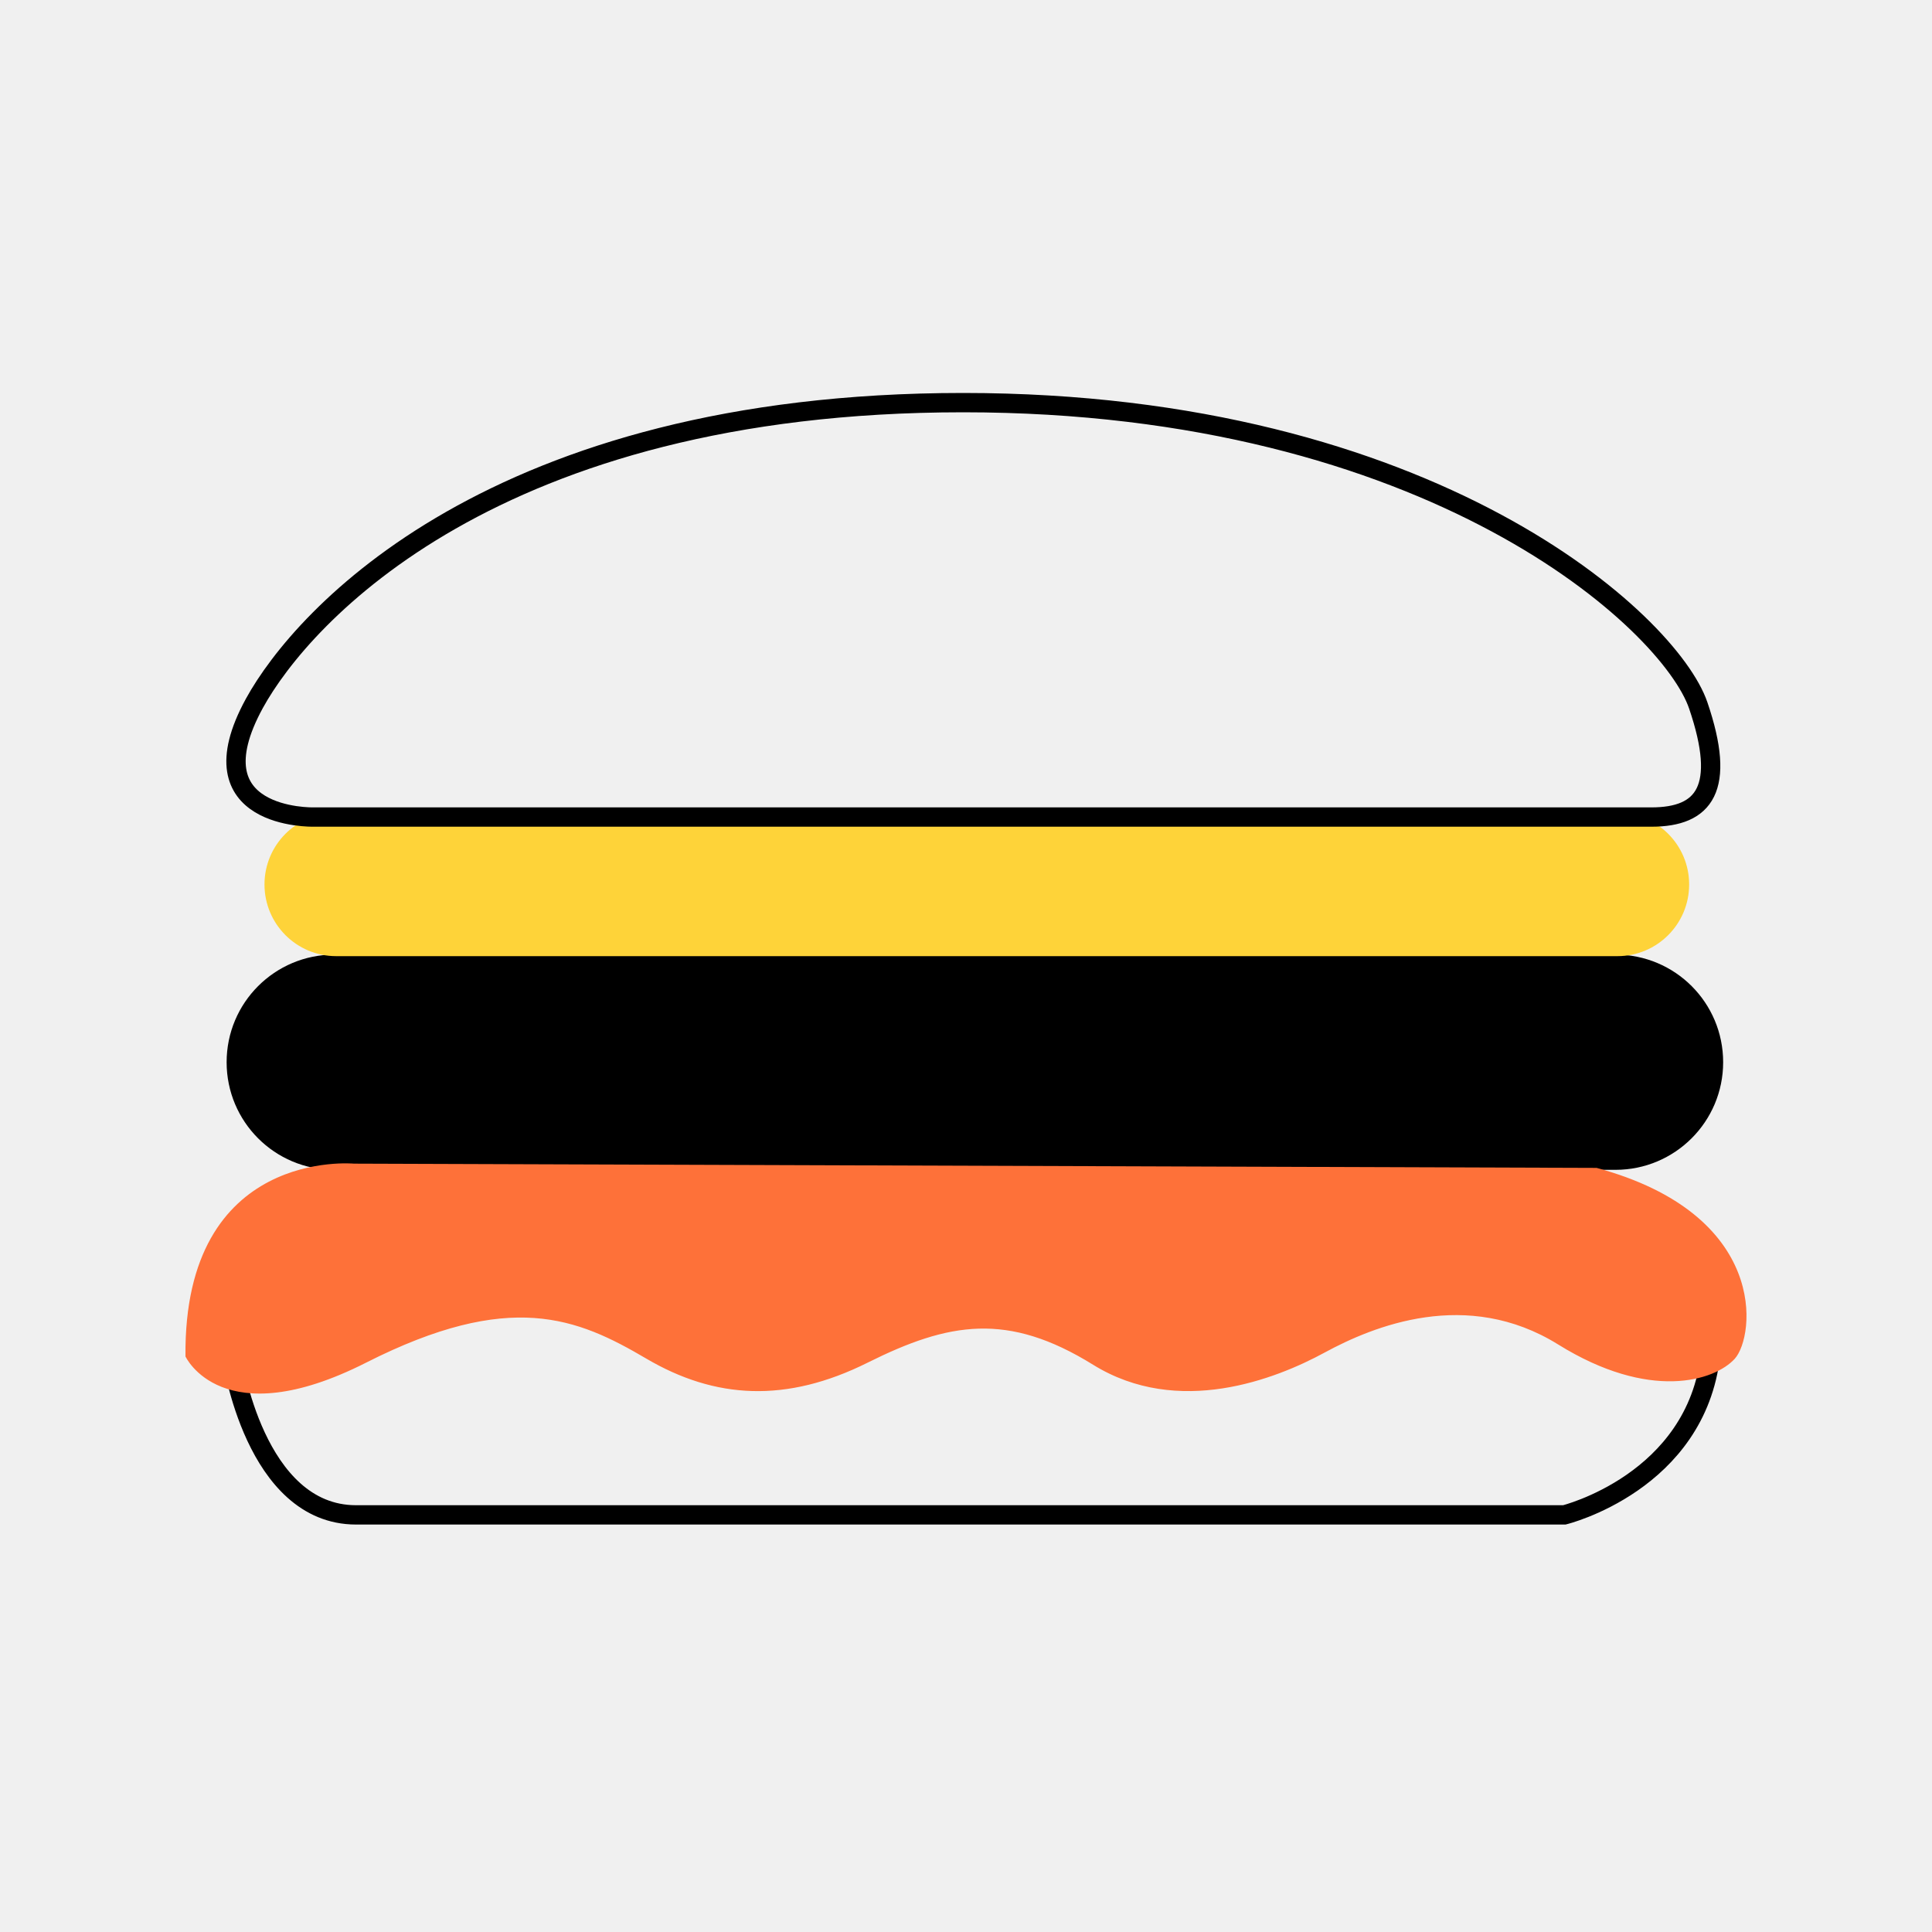
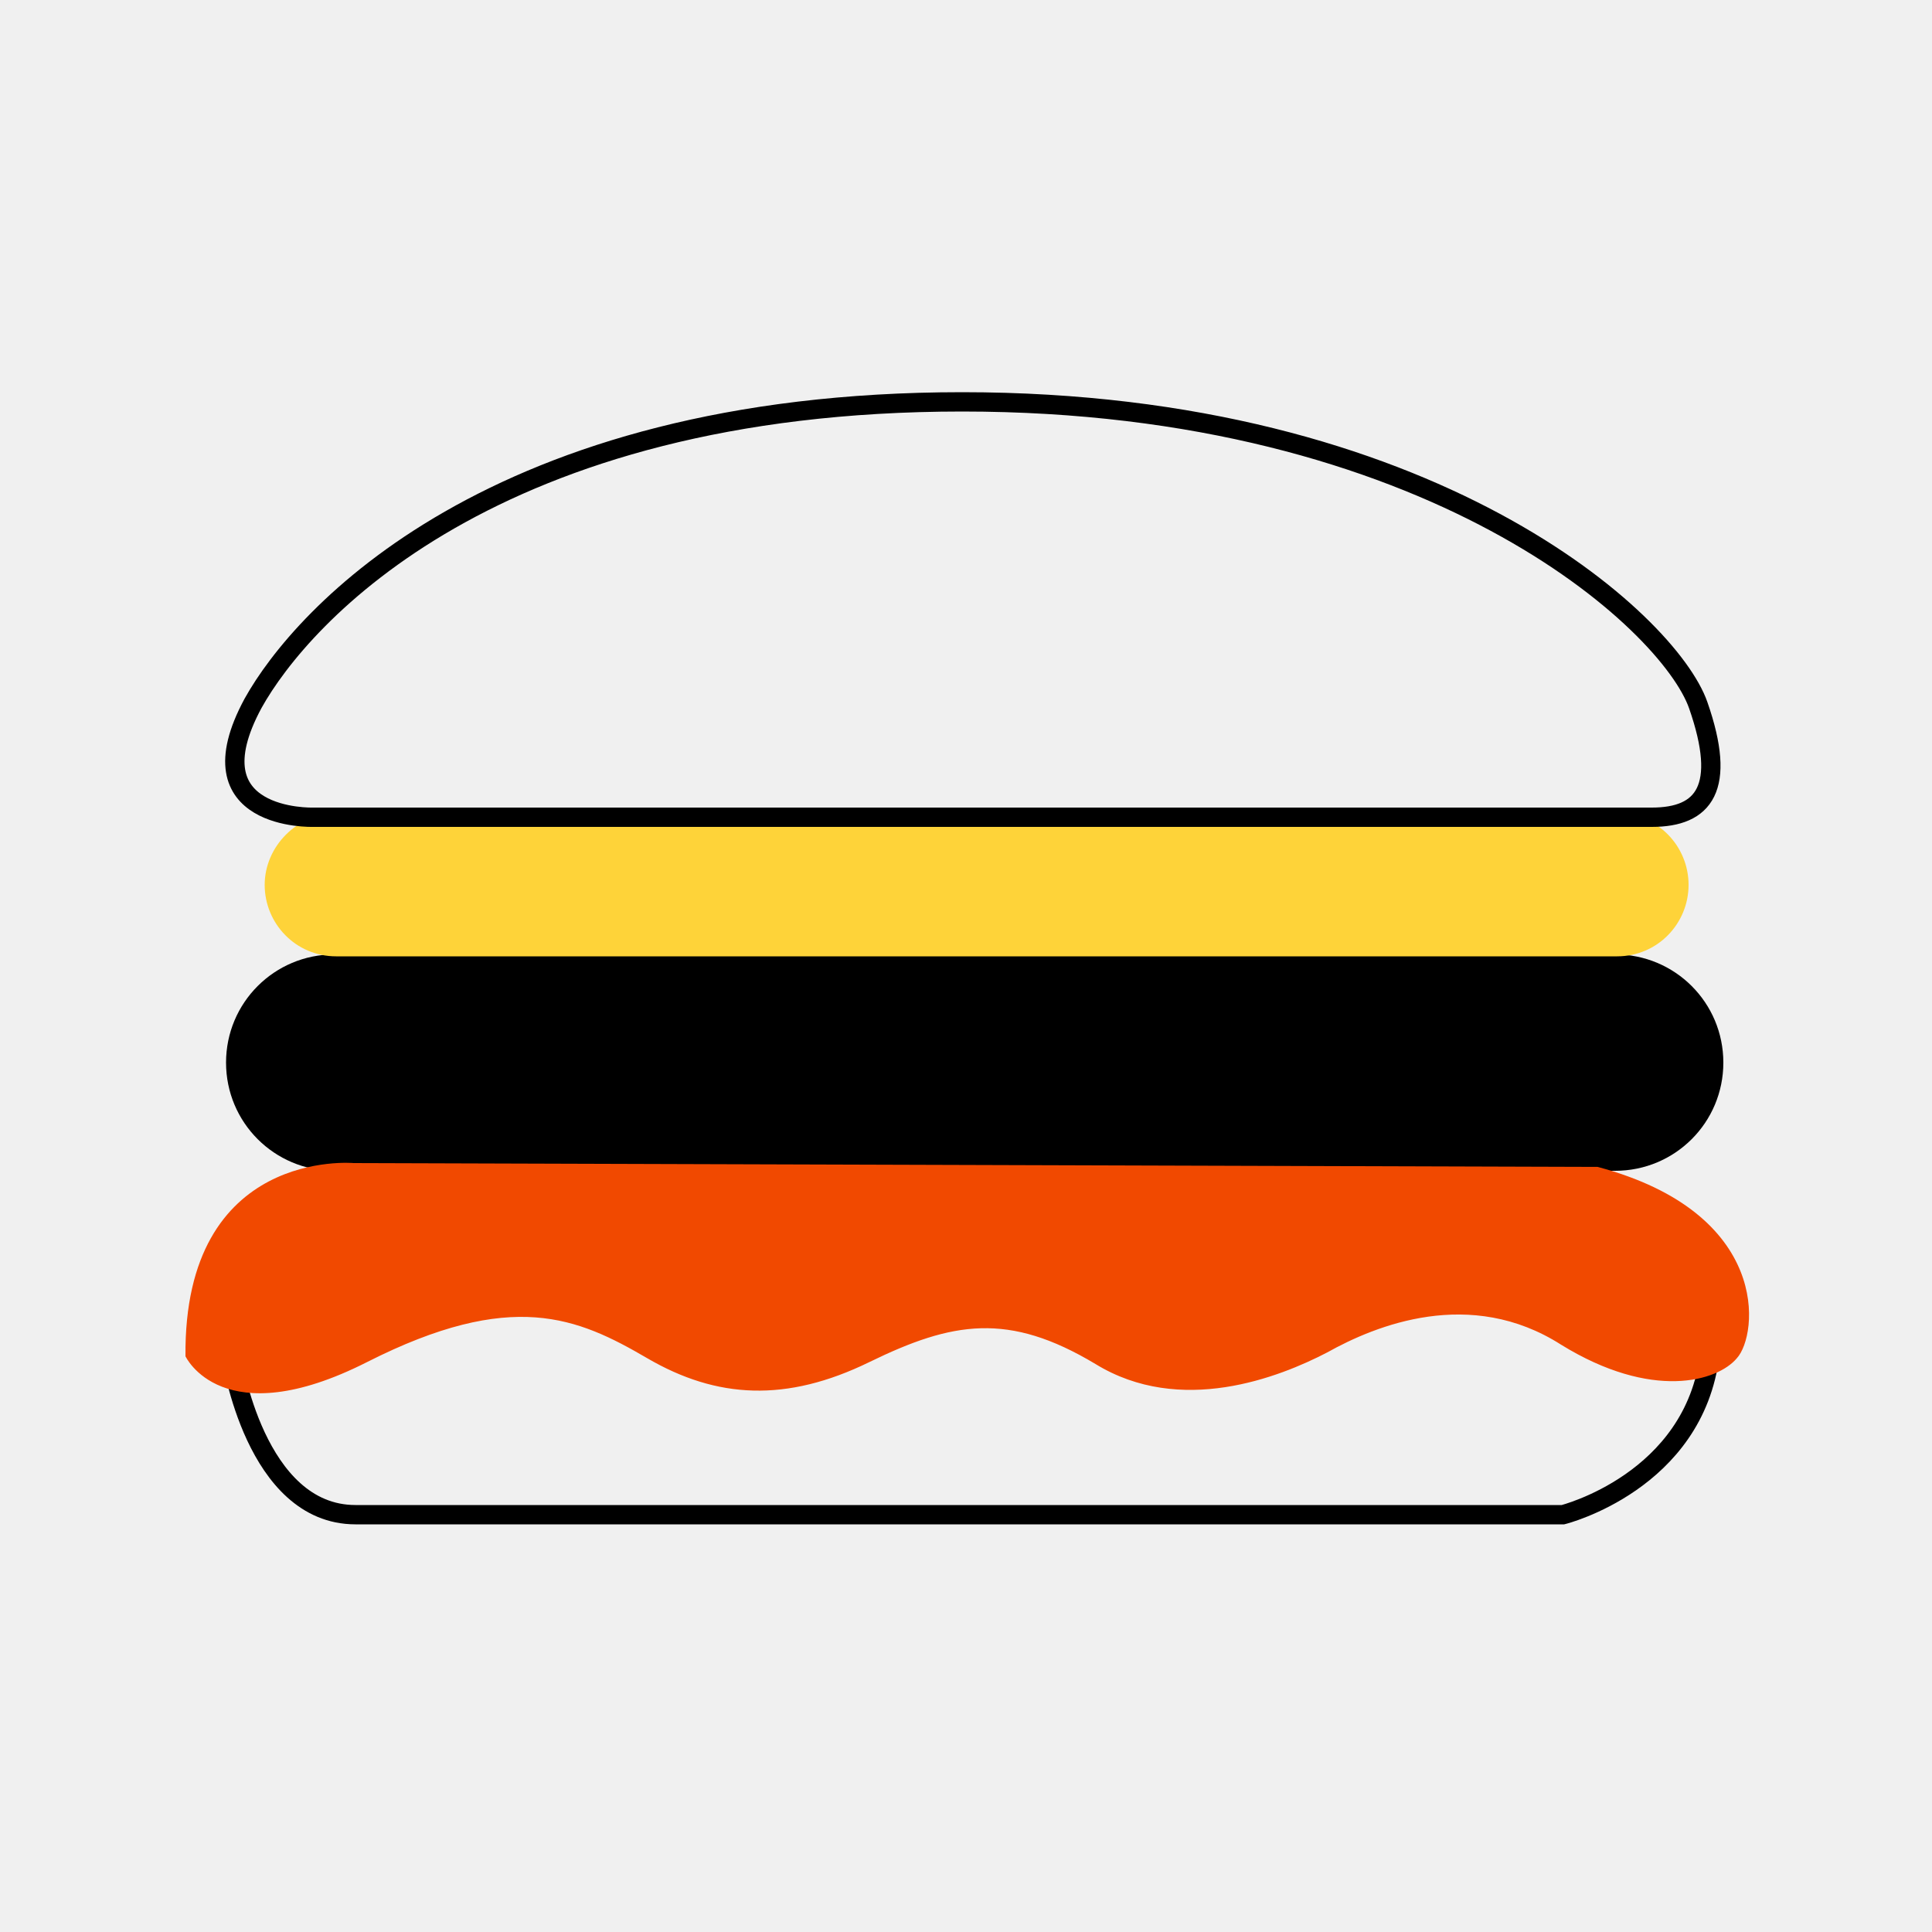
- <svg xmlns="http://www.w3.org/2000/svg" version="1.1" x="0px" y="0px" viewBox="0 0 100 100" style="enable-background:new 0 0 100 100;" xml:space="preserve">
+ <svg xmlns="http://www.w3.org/2000/svg" version="1.1" id="Capa_1" x="0px" y="0px" viewBox="0 0 100 100" style="enable-background:new 0 0 100 100;" xml:space="preserve">
  <style type="text/css">
	.st0{display:none;}
- 	.st1{fill:#FAFAFA;}
- 	.st2{fill:#FE7139;}
- 	.st3{fill:none;stroke:#000000;stroke-miterlimit:10;}
- 	.st4{fill:#FED339;}
- 	.st5{fill:#FAFAFA;stroke:#000000;stroke-miterlimit:10;}
- 	.st6{fill:#FFFFFF;stroke:#000000;stroke-miterlimit:10;}
- 	.st7{fill:#754C24;stroke:#000000;stroke-miterlimit:10;}
- 	.st8{fill:#FFFFFF;}
- 	.st9{fill:none;stroke:#FFFFFF;stroke-width:2;stroke-miterlimit:10;}
- 	.st10{fill:none;}
- 	.st11{fill:#3964FE;}
- 	.st12{fill:none;stroke:#3964FE;stroke-miterlimit:10;}
- 	.st13{fill:none;stroke:#FE7139;stroke-miterlimit:10;}
+ 	.st1{fill:none;stroke:#000000;stroke-miterlimit:10;}
+ 	.st2{fill:#FED339;}
+ 	.st3{fill:#F14900;}
</style>
-   <g id="Capa_2" class="st0">
+   <g id="Capa_2_1_" class="st0">
</g>
  <g id="CHICOPAN">
</g>
  <g id="CHICAPASTEL">
</g>
  <g id="CHICAMOBIL">
</g>
  <g id="CHICOREVIEW">
</g>
  <g id="CHICAESTADISTICAS">
</g>
  <g id="HAMBURGUESA">
    <g>
-       <path class="st3" d="M12.02,70.32c0,0,1.16,8.09,6.41,8.09s62.54,0,62.54,0s6.83-1.68,7.57-8.3" />
+       <path class="st1" d="M12,70.3c0,0,1.2,8.1,6.4,8.1s62.5,0,62.5,0s6.8-1.7,7.6-8.3" />
      <g>
-         <path d="M83.62,60.55H17.3c-3.08,0-5.57-2.49-5.57-5.57s2.49-5.57,5.57-5.57h66.32c3.08,0,5.57,2.49,5.57,5.57     S86.69,60.55,83.62,60.55z" />
+         <path d="M83.6,60.6H17.3c-3.1,0-5.6-2.5-5.6-5.6s2.5-5.6,5.6-5.6h66.3c3.1,0,5.6,2.5,5.6,5.6S86.7,60.6,83.6,60.6z" />
      </g>
      <g>
-         <path class="st4" d="M83.72,49.49H17.4c-2.05,0-3.71-1.66-3.71-3.71s1.66-3.71,3.71-3.71h66.32c2.05,0,3.71,1.66,3.71,3.71     S85.77,49.49,83.72,49.49z" />
+         <path class="st2" d="M83.7,49.5H17.4c-2.1,0-3.7-1.7-3.7-3.7s1.7-3.7,3.7-3.7h66.3c2.1,0,3.7,1.7,3.7,3.7S85.8,49.5,83.7,49.5z" />
      </g>
-       <path class="st2" d="M18.32,60.23c0,0-8.83-0.84-8.72,9.98c0,0,1.89,4.1,9.35,0.32s10.93-2.31,14.5-0.21    c3.57,2.1,7.25,2.31,11.46,0.21s7.25-2.63,11.67,0.11c4.41,2.73,9.46,0.74,11.98-0.63c2.52-1.37,7.36-3.36,12.09-0.42    c4.73,2.94,8.09,1.89,9.14,0.74c1.05-1.16,1.79-7.46-7.15-9.88L18.32,60.23z" />
-       <path class="st3" d="M85.48,42.29H16.22c0,0-6.36,0.15-3.05-5.89c2.47-4.5,12.4-15.56,36.68-15.56S86.43,32.2,87.9,36.51    C89.37,40.82,88.22,42.29,85.48,42.29z" />
+       <path class="st3" d="M18.3,60.2c0,0-8.8-0.8-8.7,10c0,0,1.9,4.1,9.4,0.3s10.9-2.3,14.5-0.2s7.2,2.3,11.5,0.2s7.2-2.6,11.7,0.1    c4.4,2.7,9.5,0.7,12-0.6c2.5-1.4,7.4-3.4,12.1-0.4c4.7,2.9,8.1,1.9,9.1,0.7c1.1-1.2,1.8-7.5-7.2-9.9L18.3,60.2z" />
+       <path class="st1" d="M85.5,42.3H16.2c0,0-6.4,0.2-3.1-5.9c2.5-4.5,12.4-15.6,36.7-15.6s36.6,11.4,38.1,15.7S88.2,42.3,85.5,42.3z" />
    </g>
  </g>
  <g id="PIZZA">
</g>
  <g id="TACO">
</g>
  <g id="POKE">
</g>
  <g id="INDIO">
</g>
</svg>
